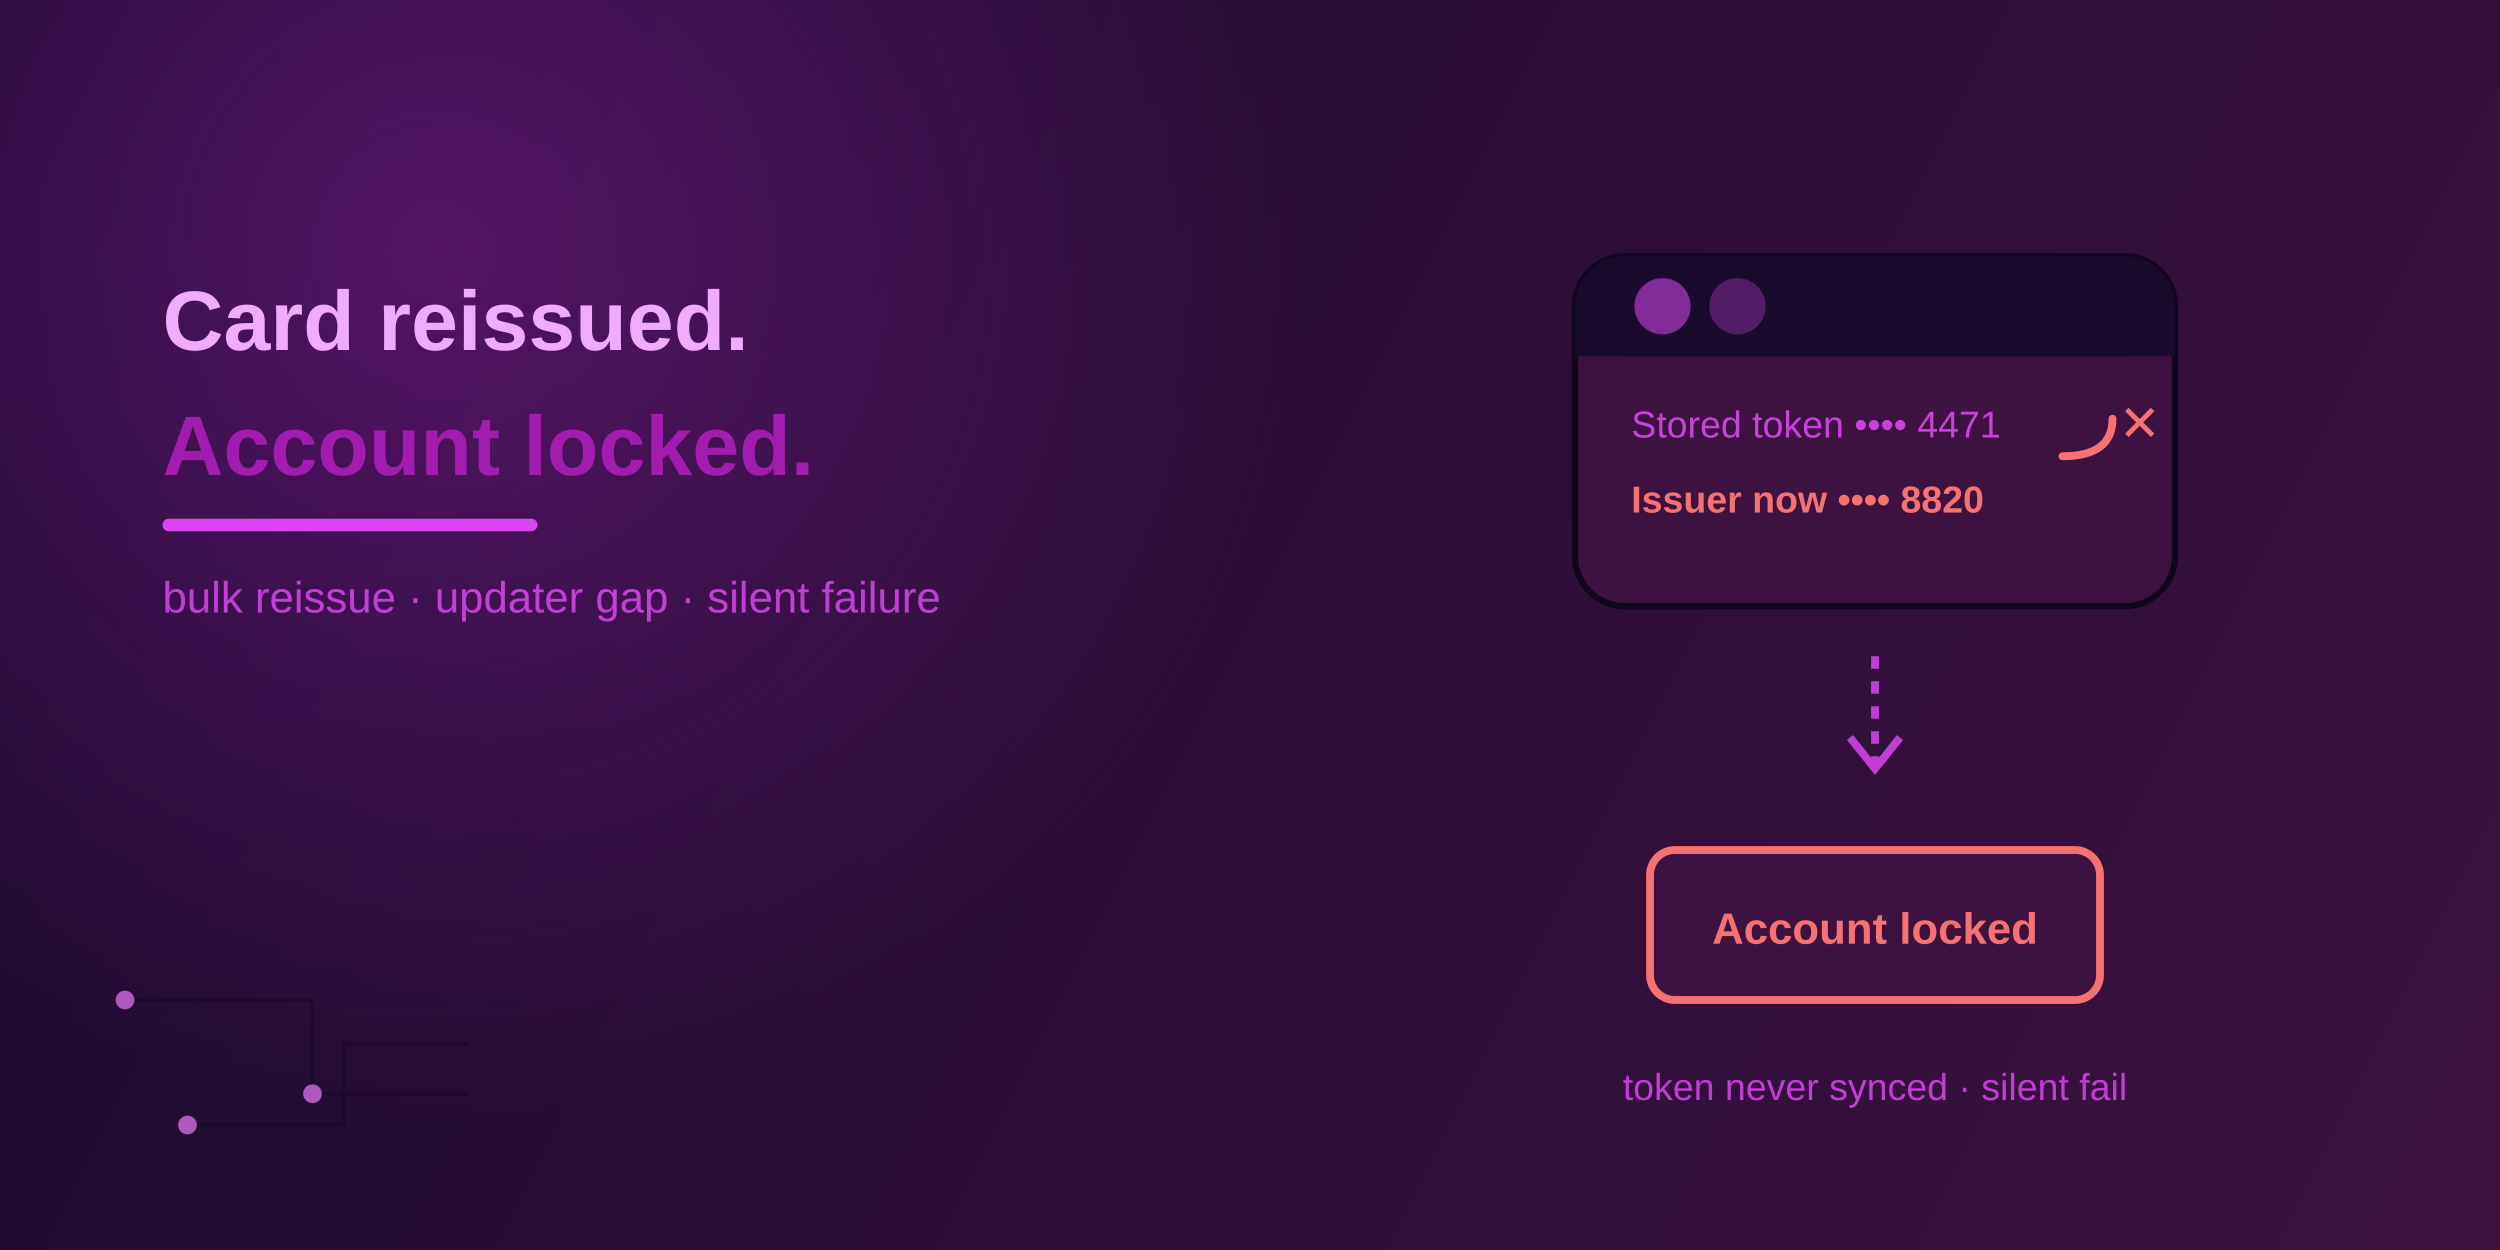
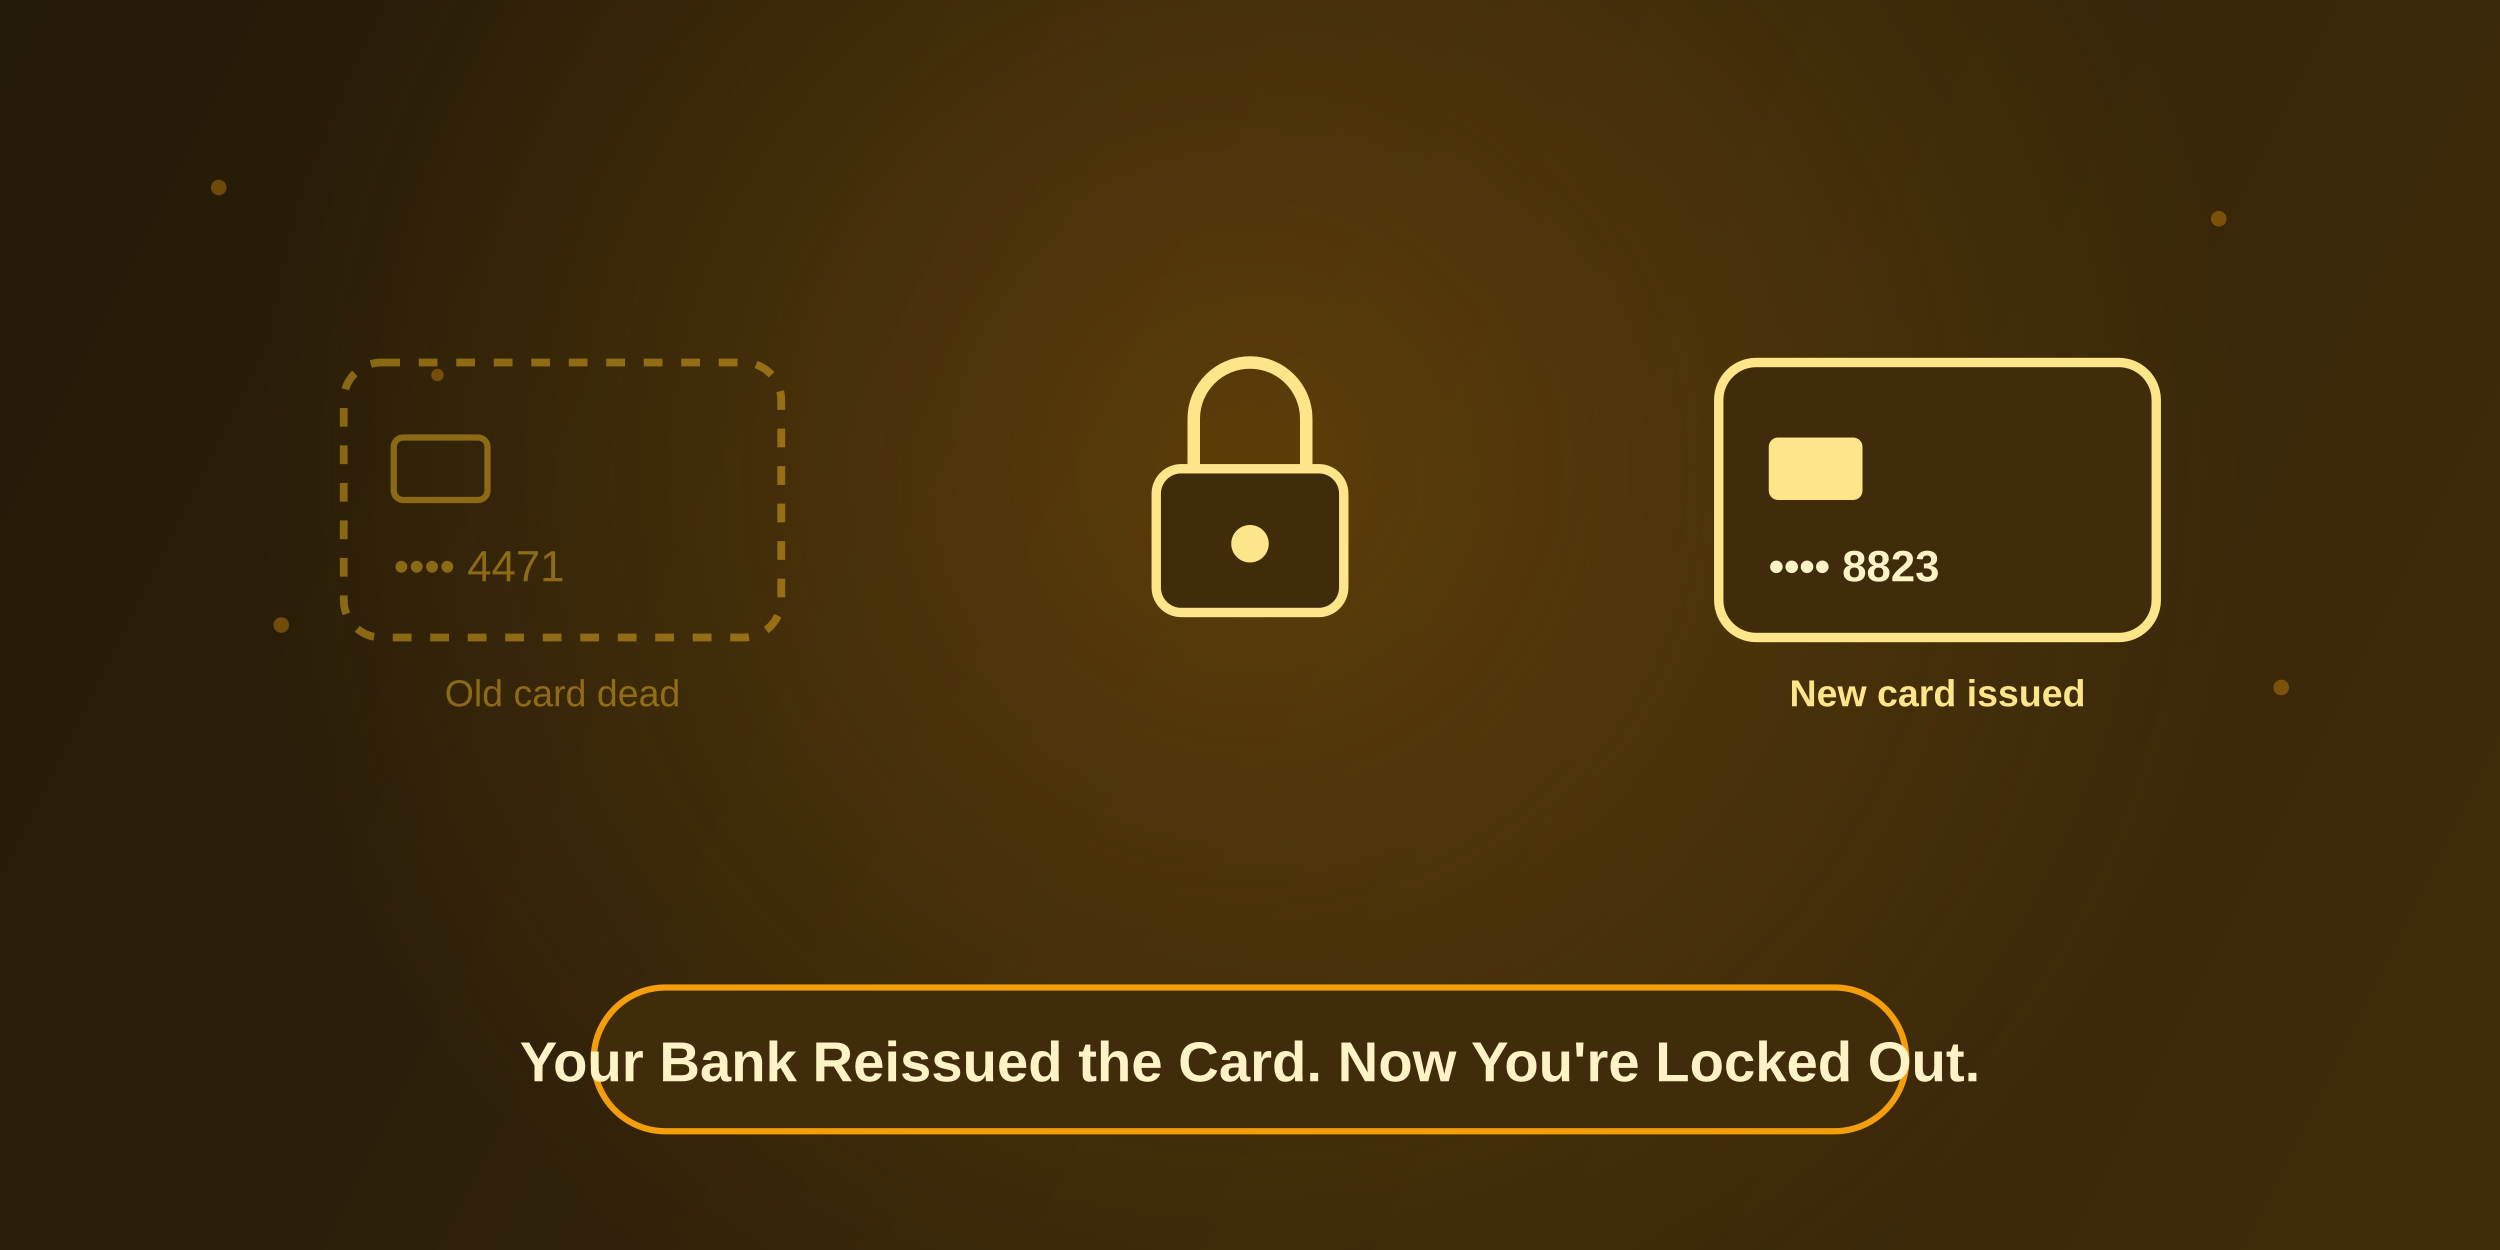
- <svg xmlns="http://www.w3.org/2000/svg" viewBox="0 0 800 400" role="img" aria-label="AI subscription platform missing bank card reissue notice cover image">
+ <svg xmlns="http://www.w3.org/2000/svg" viewBox="0 0 800 400" role="img" aria-label="Silent card reissue locking out AI subscription accounts">
  <defs>
-     <linearGradient id="bgGradReissueEn" x1="0" y1="0" x2="800" y2="400" gradientUnits="userSpaceOnUse">
-       <stop offset="0" stop-color="#1a0a2e" />
-       <stop offset="1" stop-color="#3d1140" />
+     <linearGradient id="bgCrle" x1="0" y1="0" x2="800" y2="400" gradientUnits="userSpaceOnUse">
+       <stop offset="0" stop-color="#241a08" />
+       <stop offset="1" stop-color="#402c0a" />
    </linearGradient>
-     <radialGradient id="glowReissueEn" cx="140" cy="80" r="280" gradientUnits="userSpaceOnUse">
-       <stop offset="0" stop-color="#c026d3" stop-opacity="0.32" />
-       <stop offset="1" stop-color="#c026d3" stop-opacity="0" />
+     <radialGradient id="glowCrle" cx="400" cy="150" r="320" gradientUnits="userSpaceOnUse">
+       <stop offset="0" stop-color="#f59e0b" stop-opacity="0.22" />
+       <stop offset="1" stop-color="#f59e0b" stop-opacity="0" />
    </radialGradient>
  </defs>
-   <rect width="800" height="400" fill="url(#bgGradReissueEn)" />
-   <rect width="800" height="400" fill="url(#glowReissueEn)" />
-   <g stroke="#12061f" stroke-width="1.4" opacity="0.4" fill="none">
-     <path d="M40 320 h60 v30 h50" />
-     <path d="M60 360 h50 v-26 h40" />
+   <rect width="800" height="400" fill="url(#bgCrle)" />
+   <rect width="800" height="400" fill="url(#glowCrle)" />
+   <g fill="#f59e0b" opacity="0.35">
+     <circle cx="70" cy="60" r="2.5" />
+     <circle cx="140" cy="120" r="2" />
+     <circle cx="90" cy="200" r="2.5" />
+     <circle cx="710" cy="70" r="2.5" />
+     <circle cx="660" cy="140" r="2" />
+     <circle cx="730" cy="220" r="2.5" />
+     <circle cx="200" cy="330" r="2" />
+     <circle cx="600" cy="340" r="2" />
  </g>
-   <g fill="#e879f9" opacity="0.7">
-     <circle cx="40" cy="320" r="3" />
-     <circle cx="100" cy="350" r="3" />
-     <circle cx="60" cy="360" r="3" />
+   <g transform="translate(400,160)">
+     <g transform="translate(-220,0)" opacity="0.45">
+       <rect x="-70" y="-44" width="140" height="88" rx="12" fill="none" stroke="#fbbf24" stroke-width="2.5" stroke-dasharray="6 6" />
+       <rect x="-54" y="-20" width="30" height="20" rx="3" fill="none" stroke="#fbbf24" stroke-width="2" />
+       <text x="-54" y="26" font-size="14" fill="#fbbf24" font-family="Arial,Helvetica,sans-serif">•••• 4471</text>
+       <text x="0" y="66" text-anchor="middle" font-size="12" fill="#fbbf24" font-family="Arial,Helvetica,sans-serif">Old card dead</text>
+     </g>
+     <g transform="translate(0,-4)">
+       <rect x="-30" y="-6" width="60" height="46" rx="8" fill="#402c0a" stroke="#fde68a" stroke-width="3" />
+       <path d="M-18 -6 v-16 a18 18 0 0 1 36 0 v16" fill="none" stroke="#fde68a" stroke-width="4" />
+       <circle cx="0" cy="18" r="6" fill="#fde68a" />
+     </g>
+     <g transform="translate(220,0)">
+       <rect x="-70" y="-44" width="140" height="88" rx="12" fill="#402c0a" stroke="#fde68a" stroke-width="3" />
+       <rect x="-54" y="-20" width="30" height="20" rx="3" fill="#fde68a" />
+       <text x="-54" y="26" font-size="14" fill="#fef3c7" font-weight="700" font-family="Arial,Helvetica,sans-serif">•••• 8823</text>
+       <text x="0" y="66" text-anchor="middle" font-size="12" fill="#fde68a" font-weight="700" font-family="Arial,Helvetica,sans-serif">New card issued</text>
+     </g>
  </g>
-   <text x="52" y="112" font-family="'Segoe UI',Arial,sans-serif" font-size="27" font-weight="700" fill="#f0abfc">Card reissued.</text>
-   <text x="52" y="152" font-family="'Segoe UI',Arial,sans-serif" font-size="27" font-weight="700" fill="#a21caf">Account locked.</text>
-   <rect x="52" y="166" width="120" height="4" rx="2" fill="#d946ef" />
-   <text x="52" y="196" font-family="'Segoe UI',Arial,sans-serif" font-size="14" font-weight="400" fill="#d946ef" opacity="0.85">bulk reissue · updater gap · silent failure</text>
-   <g transform="translate(600,140)">
-     <rect x="-96" y="-58" width="192" height="112" rx="16" fill="#3d1140" stroke="#12061f" stroke-width="2" />
-     <rect x="-96" y="-58" width="192" height="32" rx="16" fill="#1a0a2e" />
-     <rect x="-96" y="-42" width="192" height="16" fill="#1a0a2e" />
-     <circle cx="-68" cy="-42" r="9" fill="#d946ef" opacity=".55" />
-     <circle cx="-44" cy="-42" r="9" fill="#d946ef" opacity=".3" />
-     <text x="-78" y="0" font-family="'Segoe UI',Arial,sans-serif" font-size="12" fill="#d946ef" opacity="0.9">Stored token •••• 4471</text>
-     <text x="-78" y="24" font-family="'Segoe UI',Arial,sans-serif" font-size="12" fill="#f87171" font-weight="700">Issuer now •••• 8820</text>
-     <path d="M60 6 q16 0 16 -12" stroke="#f87171" stroke-width="2.5" fill="none" stroke-linecap="round" />
-     <text x="78" y="1" font-family="'Segoe UI',Arial,sans-serif" font-size="16" fill="#f87171" font-weight="700">✕</text>
-   </g>
-   <g stroke="#d946ef" stroke-width="2.5" fill="none" opacity="0.85" stroke-dasharray="4 4">
-     <path d="M600 210 v34" />
-     <path d="M592 236 l8 10 l8 -10" fill="none" stroke-dasharray="0" />
-   </g>
-   <g transform="translate(600,296)">
-     <rect x="-72" y="-24" width="144" height="48" rx="8" fill="#3d1140" stroke="#f87171" stroke-width="2.5" />
-     <text x="0" y="6" text-anchor="middle" font-family="'Segoe UI',Arial,sans-serif" font-size="14" fill="#f87171" font-weight="700">Account locked</text>
-   </g>
-   <text x="600" y="352" text-anchor="middle" font-family="'Segoe UI',Arial,sans-serif" font-size="12" fill="#d946ef" opacity="0.85">token never synced · silent fail</text>
+   <rect x="190" y="316" width="420" height="46" rx="23" fill="#402c0a" stroke="#f59e0b" stroke-width="2" />
+   <text x="400" y="346" text-anchor="middle" font-family="Arial,Helvetica,sans-serif" font-size="18" font-weight="700" fill="#fef3c7">Your Bank Reissued the Card. Now You're Locked Out.</text>
</svg>
